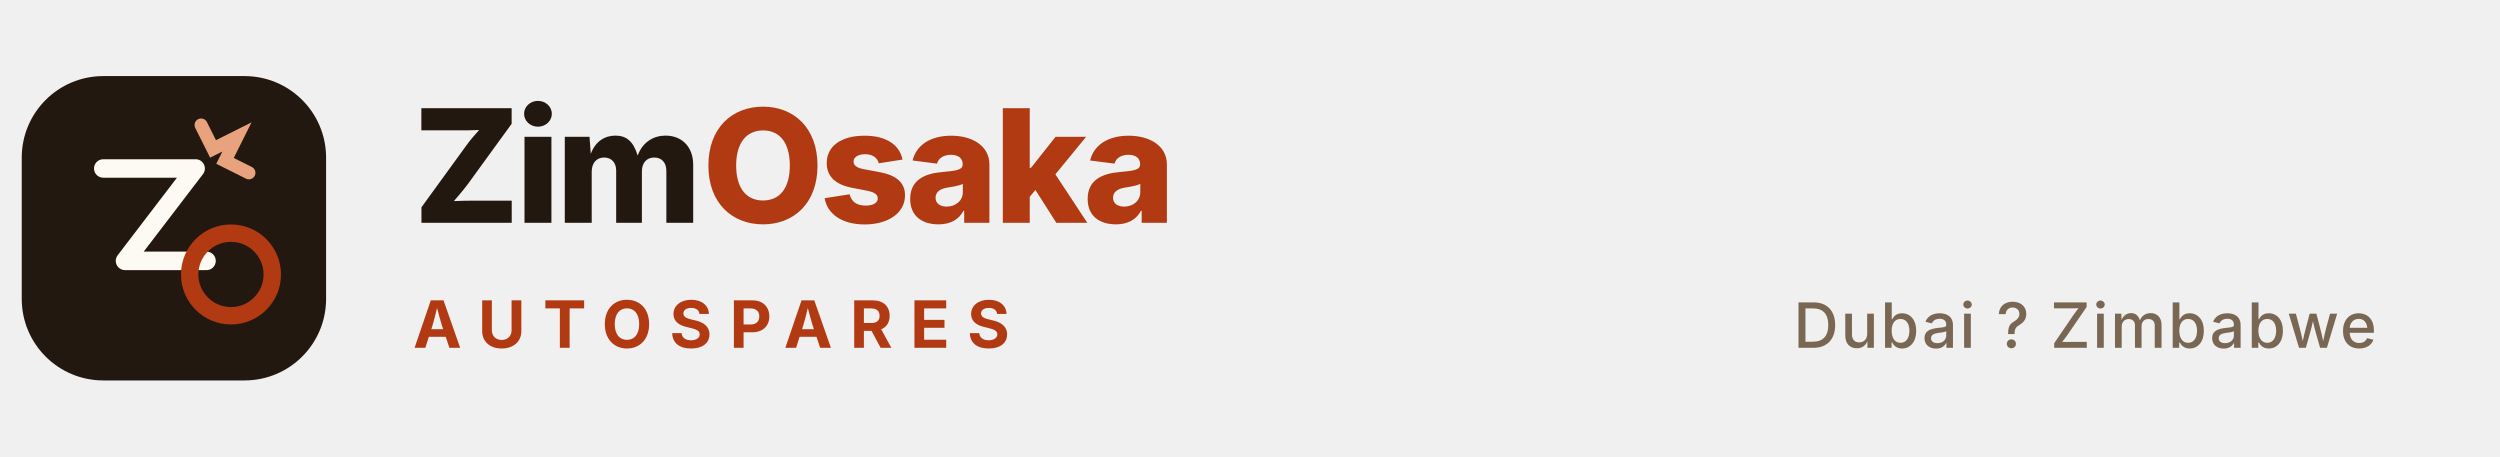
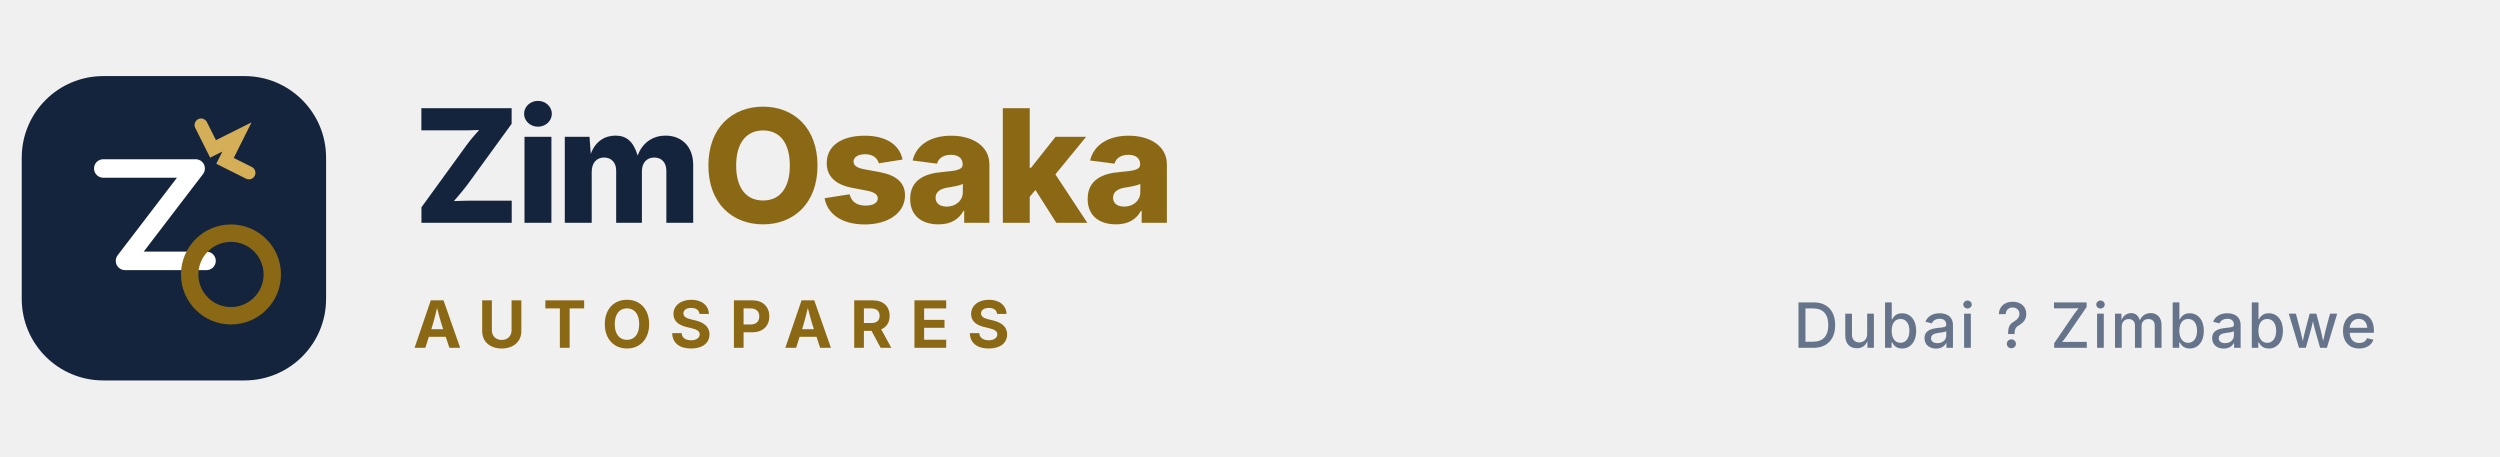
<svg xmlns="http://www.w3.org/2000/svg" viewBox="0 0 460 84" width="460" height="84" role="img" aria-label="ZimOsaka AutoSpares">
  <g transform="translate(4 14)">
-     <rect width="56" height="56" rx="15" fill="#23180f" />
-     <path d="M15 17h17l-13 17h15" fill="none" stroke="#fdfaf4" stroke-width="3.4" stroke-linecap="round" stroke-linejoin="round" />
-     <circle cx="38.5" cy="36.5" r="7.6" fill="none" stroke="#b23a12" stroke-width="3.2" />
-     <path d="M33 9l2.2 4.4 4.4-2.2-2.2 4.4 4.4 2.2" fill="none" stroke="#e8a37e" stroke-width="2.4" stroke-linecap="round" />
+     <rect width="56" height="56" rx="15" fill="#15243d" />
+     <path d="M15 17h17l-13 17h15" fill="none" stroke="#ffffff" stroke-width="3.4" stroke-linecap="round" stroke-linejoin="round" />
+     <circle cx="38.5" cy="36.5" r="7.6" fill="none" stroke="#8b6814" stroke-width="3.2" />
+     <path d="M33 9l2.2 4.4 4.4-2.2-2.2 4.4 4.4 2.2" fill="none" stroke="#d4af57" stroke-width="2.4" stroke-linecap="round" />
  </g>
-   <text x="76" y="41" font-family="Inter, 'Segoe UI', system-ui, -apple-system, sans-serif" font-size="29" font-weight="800" letter-spacing="-0.8" fill="#23180f">Zim<tspan fill="#b23a12">Osaka</tspan>
+   <text x="76" y="41" font-family="Inter, 'Segoe UI', system-ui, -apple-system, sans-serif" font-size="29" font-weight="800" letter-spacing="-0.8" fill="#15243d">Zim<tspan fill="#8b6814">Osaka</tspan>
  </text>
-   <text x="76" y="64" font-family="Inter, 'Segoe UI', system-ui, -apple-system, sans-serif" font-size="12" font-weight="700" letter-spacing="3.2" fill="#b23a12">AUTOSPARES</text>
-   <text x="330" y="64" font-family="Inter, 'Segoe UI', system-ui, -apple-system, sans-serif" font-size="11.5" font-weight="500" letter-spacing=".4" fill="#7a6753">Dubai ? Zimbabwe</text>
+   <text x="76" y="64" font-family="Inter, 'Segoe UI', system-ui, -apple-system, sans-serif" font-size="12" font-weight="700" letter-spacing="3.2" fill="#8b6814">AUTOSPARES</text>
+   <text x="330" y="64" font-family="Inter, 'Segoe UI', system-ui, -apple-system, sans-serif" font-size="11.5" font-weight="500" letter-spacing=".4" fill="#65748a">Dubai ? Zimbabwe</text>
</svg>
